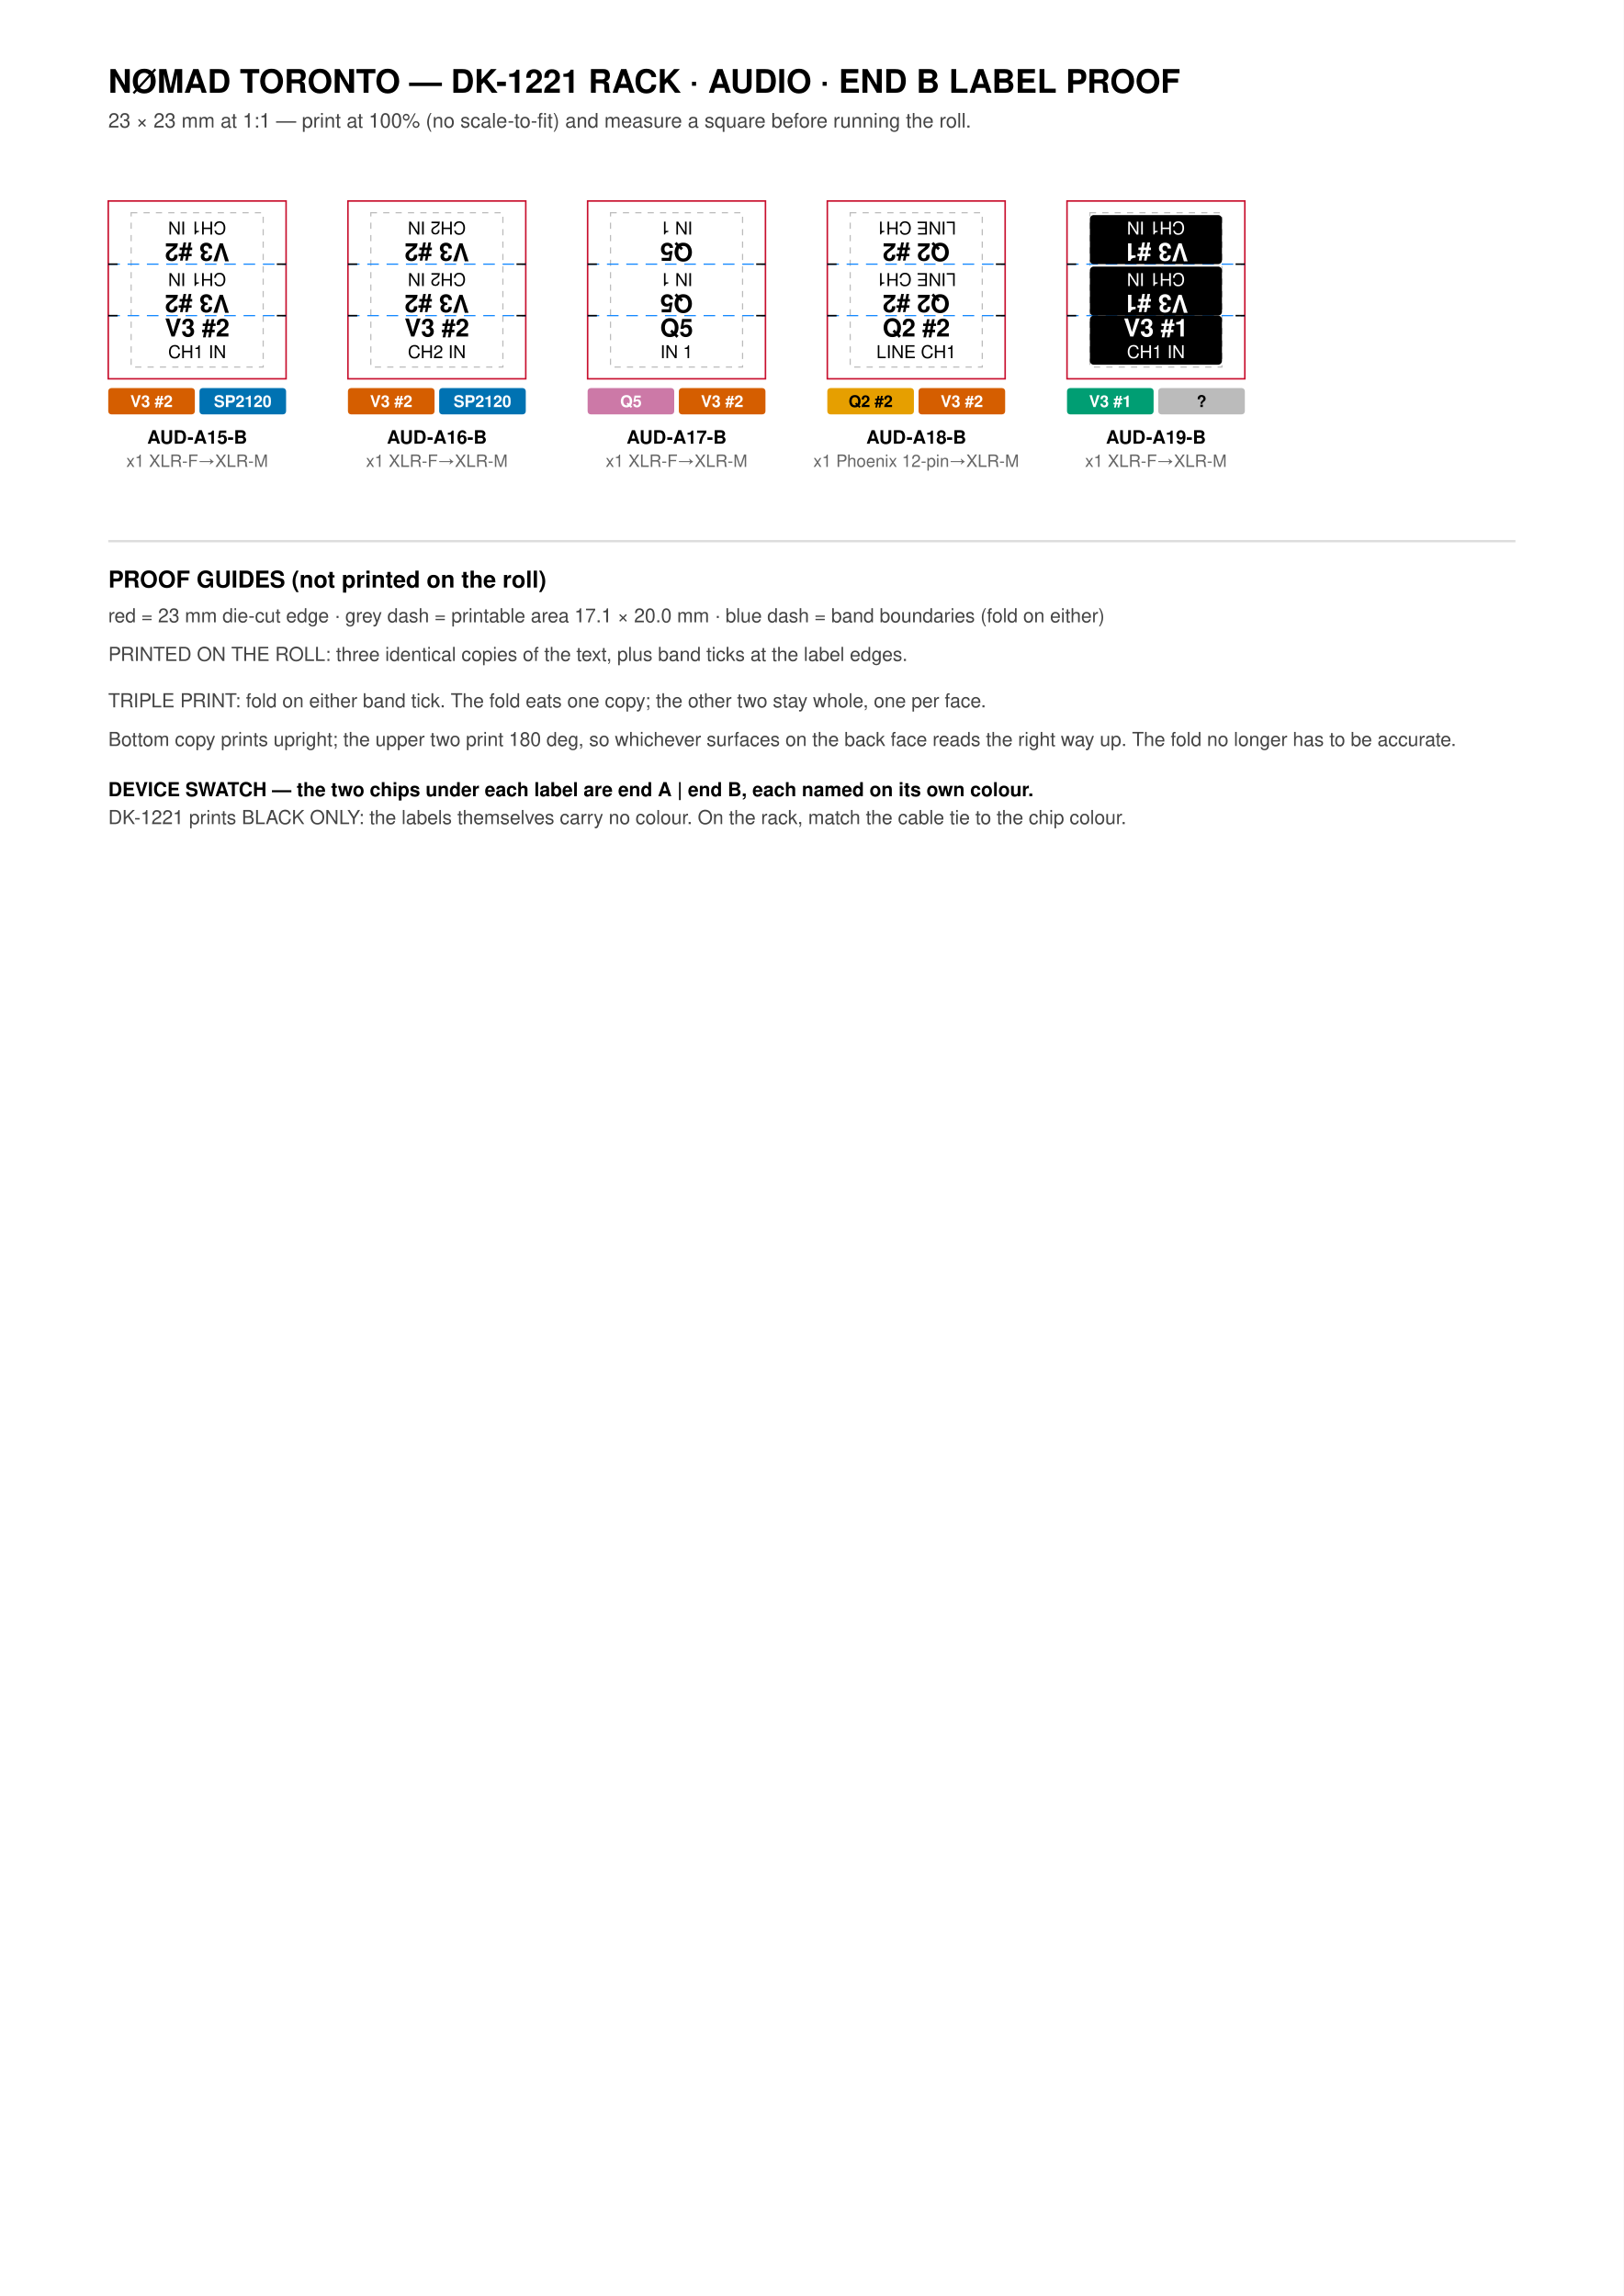
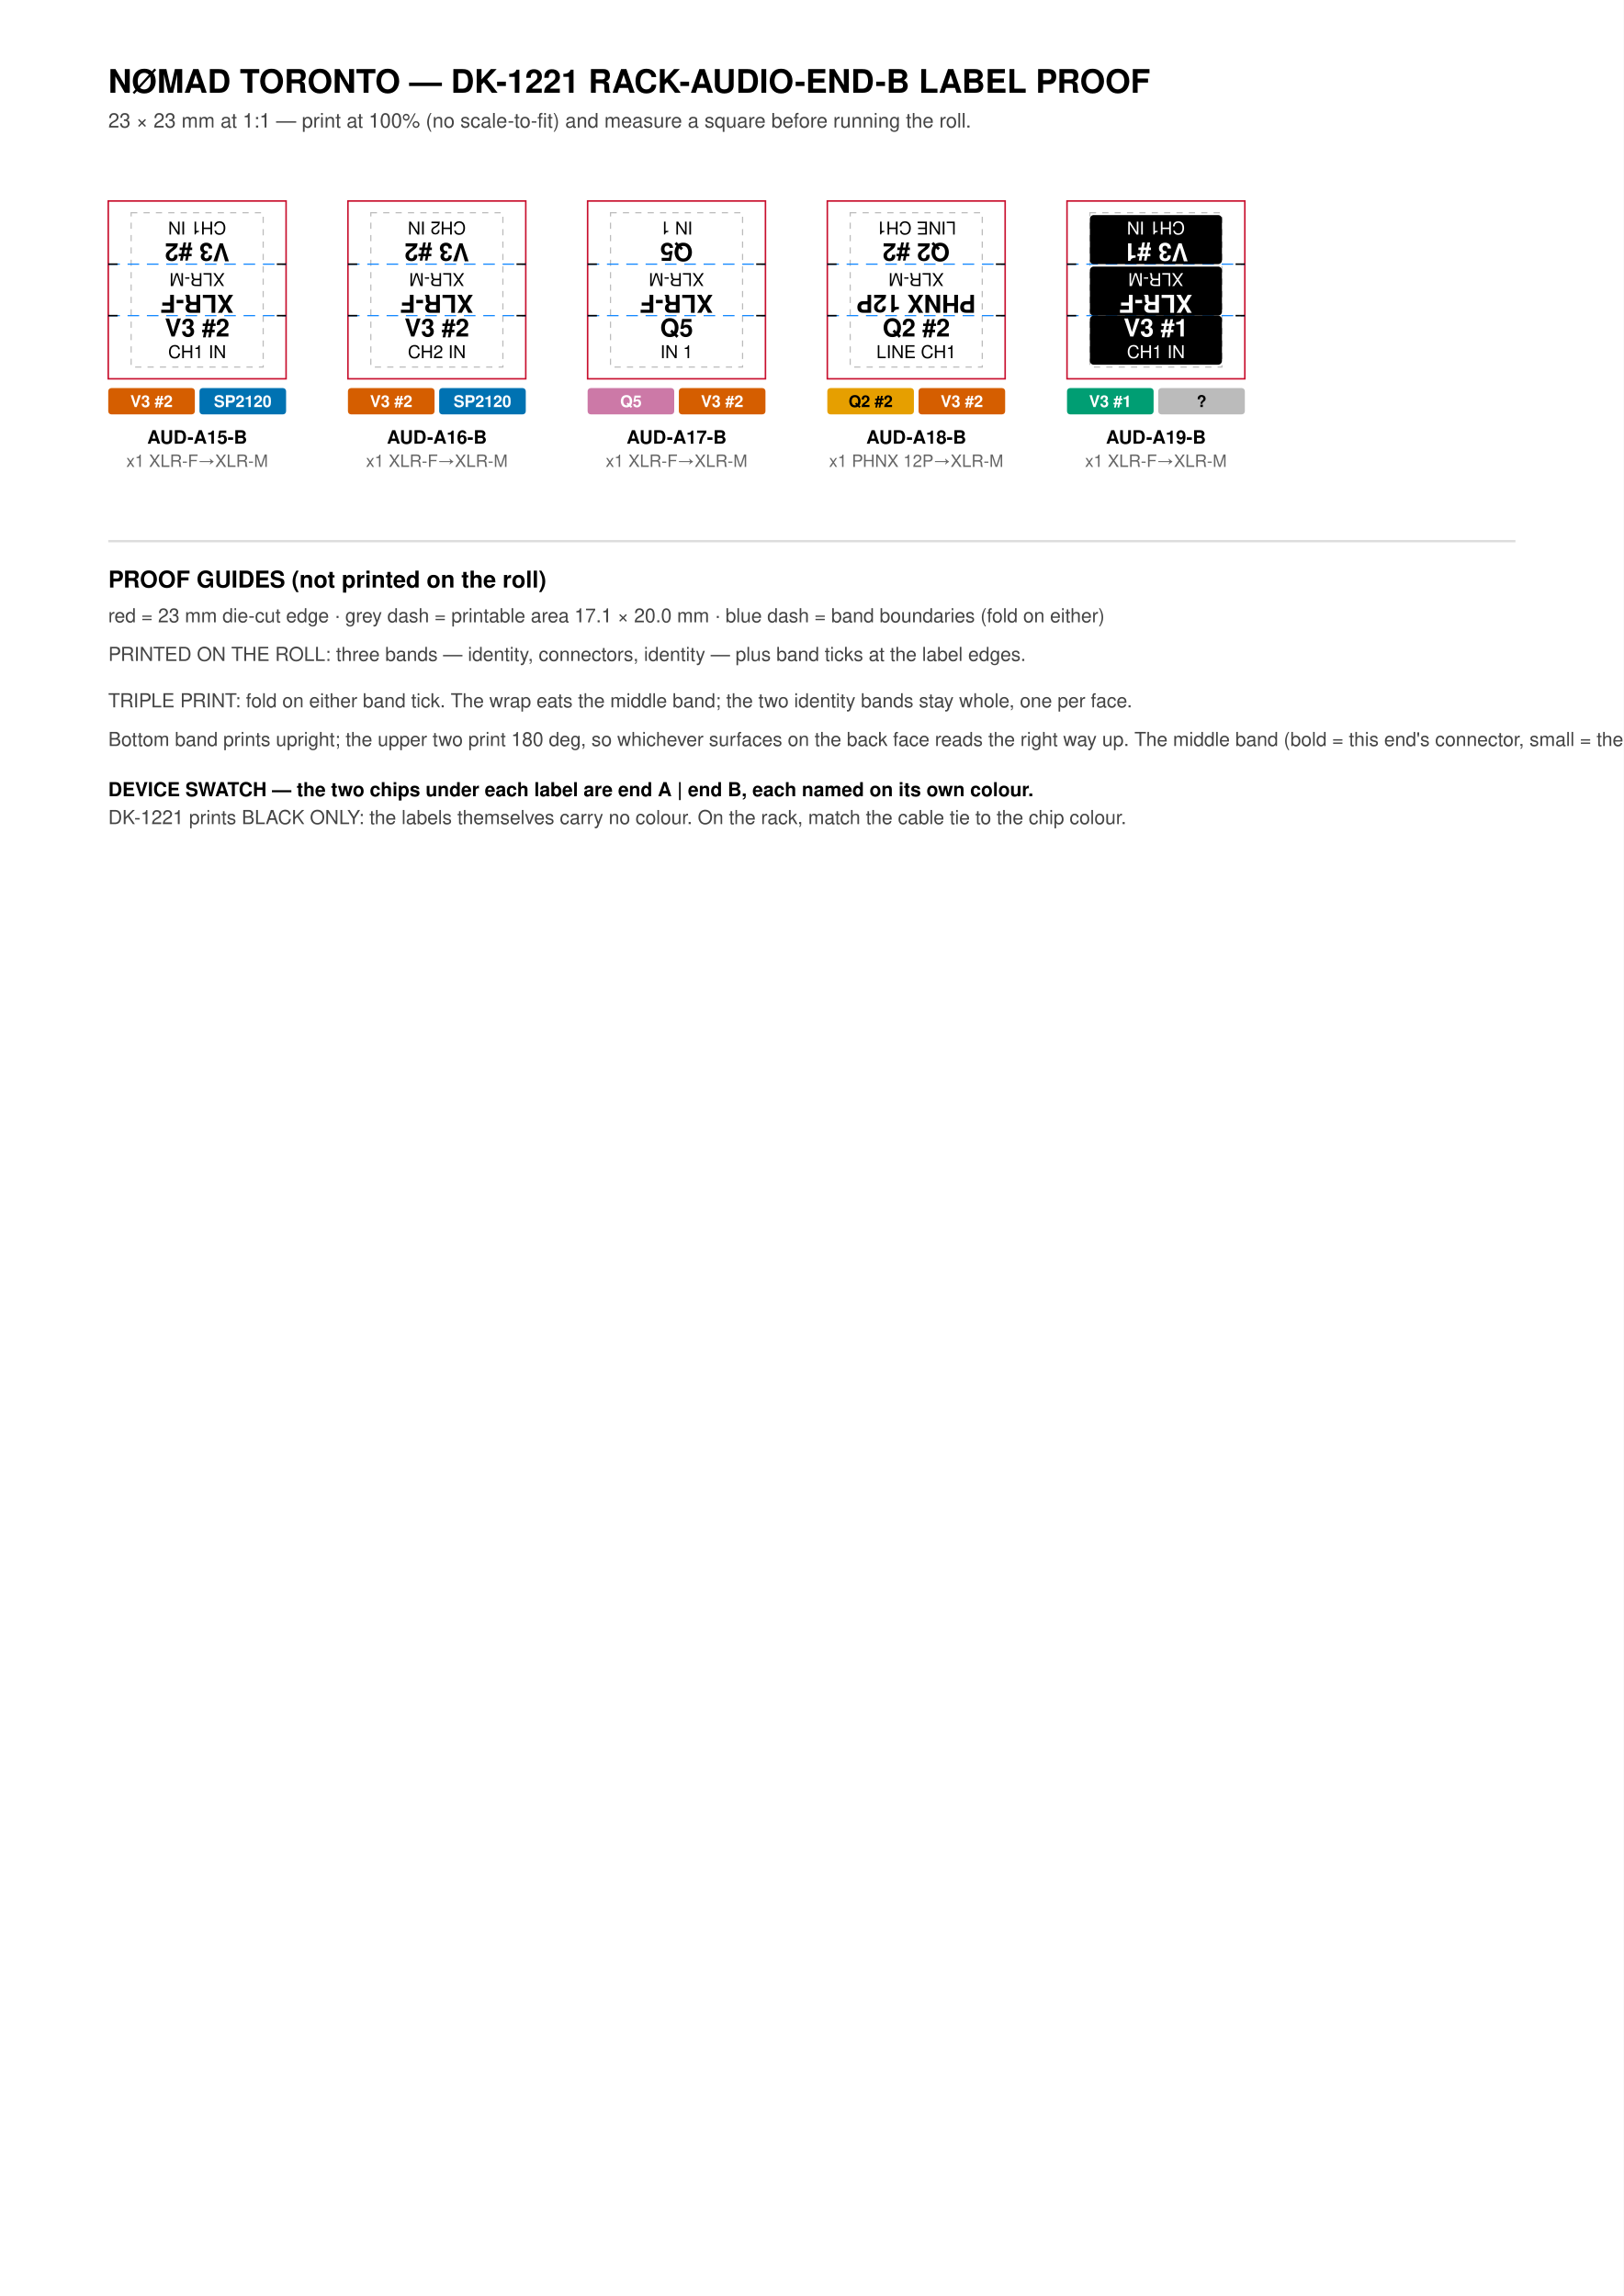
<svg xmlns="http://www.w3.org/2000/svg" width="210.0mm" height="297.0mm" viewBox="0 0 210.0 297.0">
  <rect width="210.0" height="297.0" fill="#fff" />
-   <text x="14.00" y="12.00" font-family="Arial Narrow, Liberation Sans Narrow, Helvetica Neue, Helvetica, sans-serif" font-size="4.20" font-weight="bold" fill="#000" text-anchor="start">NØMAD TORONTO — DK-1221 RACK · AUDIO · END B LABEL PROOF</text>
+   <text x="14.00" y="12.00" font-family="Arial Narrow, Liberation Sans Narrow, Helvetica Neue, Helvetica, sans-serif" font-size="4.20" font-weight="bold" fill="#000" text-anchor="start">NØMAD TORONTO — DK-1221 RACK-AUDIO-END-B LABEL PROOF</text>
  <text x="14.00" y="16.50" font-family="Arial Narrow, Liberation Sans Narrow, Helvetica Neue, Helvetica, sans-serif" font-size="2.60" font-weight="normal" fill="#444" text-anchor="start">23 × 23 mm at 1:1 — print at 100% (no scale-to-fit) and measure a square before running the roll.</text>
  <g transform="translate(14.00 26.00)">
    <rect width="23.0" height="23.0" fill="none" stroke="#c8102e" stroke-width="0.2" />
    <rect x="2.96" y="1.52" width="17.08" height="19.96" fill="none" stroke="#bbb" stroke-width="0.15" stroke-dasharray="0.8 0.8" />
    <line x1="0" y1="8.17" x2="23.0" y2="8.17" stroke="#0a84ff" stroke-width="0.15" stroke-dasharray="1.5 1" />
    <line x1="0" y1="14.83" x2="23.0" y2="14.83" stroke="#0a84ff" stroke-width="0.15" stroke-dasharray="1.5 1" />
    <g>
      <text x="11.50" y="17.53" font-family="Arial Narrow, Liberation Sans Narrow, Helvetica Neue, Helvetica, sans-serif" font-size="3.20" font-weight="bold" fill="#000" text-anchor="middle" textLength="7.11" lengthAdjust="spacingAndGlyphs">V3 #2</text>
      <text x="11.50" y="20.33" font-family="Arial Narrow, Liberation Sans Narrow, Helvetica Neue, Helvetica, sans-serif" font-size="2.30" font-weight="normal" fill="#000" text-anchor="middle" textLength="6.41" lengthAdjust="spacingAndGlyphs">CH1 IN</text>
    </g>
    <g transform="rotate(180 11.50 11.50)">
-       <text x="11.50" y="10.87" font-family="Arial Narrow, Liberation Sans Narrow, Helvetica Neue, Helvetica, sans-serif" font-size="3.20" font-weight="bold" fill="#000" text-anchor="middle" textLength="7.11" lengthAdjust="spacingAndGlyphs">V3 #2</text>
-       <text x="11.50" y="13.67" font-family="Arial Narrow, Liberation Sans Narrow, Helvetica Neue, Helvetica, sans-serif" font-size="2.30" font-weight="normal" fill="#000" text-anchor="middle" textLength="6.41" lengthAdjust="spacingAndGlyphs">CH1 IN</text>
+       <text x="11.50" y="10.87" font-family="Arial Narrow, Liberation Sans Narrow, Helvetica Neue, Helvetica, sans-serif" font-size="3.20" font-weight="bold" fill="#000" text-anchor="middle" textLength="8.01" lengthAdjust="spacingAndGlyphs">XLR-F</text>
+       <text x="11.50" y="13.67" font-family="Arial Narrow, Liberation Sans Narrow, Helvetica Neue, Helvetica, sans-serif" font-size="2.30" font-weight="normal" fill="#000" text-anchor="middle" textLength="6.08" lengthAdjust="spacingAndGlyphs">XLR-M</text>
    </g>
    <g transform="rotate(180 11.50 11.50)">
      <text x="11.50" y="17.53" font-family="Arial Narrow, Liberation Sans Narrow, Helvetica Neue, Helvetica, sans-serif" font-size="3.20" font-weight="bold" fill="#000" text-anchor="middle" textLength="7.11" lengthAdjust="spacingAndGlyphs">V3 #2</text>
      <text x="11.50" y="20.33" font-family="Arial Narrow, Liberation Sans Narrow, Helvetica Neue, Helvetica, sans-serif" font-size="2.30" font-weight="normal" fill="#000" text-anchor="middle" textLength="6.41" lengthAdjust="spacingAndGlyphs">CH1 IN</text>
    </g>
    <line x1="0" y1="8.17" x2="1.20" y2="8.17" stroke="#000" stroke-width="0.2" />
    <line x1="21.80" y1="8.17" x2="23.00" y2="8.17" stroke="#000" stroke-width="0.2" />
    <line x1="0" y1="14.83" x2="1.20" y2="14.83" stroke="#000" stroke-width="0.2" />
    <line x1="21.80" y1="14.83" x2="23.00" y2="14.83" stroke="#000" stroke-width="0.2" />
  </g>
  <rect x="14.00" y="50.20" width="11.20" height="3.4" fill="#D55E00" rx="0.4" />
  <text x="19.60" y="52.65" font-family="Arial Narrow, Liberation Sans Narrow, Helvetica Neue, Helvetica, sans-serif" font-size="2.10" font-weight="bold" fill="#FFFFFF" text-anchor="middle" textLength="4.66" lengthAdjust="spacingAndGlyphs">V3 #2</text>
  <rect x="25.80" y="50.20" width="11.20" height="3.4" fill="#0072B2" rx="0.4" />
  <text x="31.40" y="52.65" font-family="Arial Narrow, Liberation Sans Narrow, Helvetica Neue, Helvetica, sans-serif" font-size="2.10" font-weight="bold" fill="#FFFFFF" text-anchor="middle" textLength="6.35" lengthAdjust="spacingAndGlyphs">SP2120</text>
  <text x="25.50" y="57.40" font-family="Arial Narrow, Liberation Sans Narrow, Helvetica Neue, Helvetica, sans-serif" font-size="2.40" font-weight="bold" fill="#000" text-anchor="middle">AUD-A15-B</text>
  <text x="25.50" y="60.40" font-family="Arial Narrow, Liberation Sans Narrow, Helvetica Neue, Helvetica, sans-serif" font-size="2.20" font-weight="normal" fill="#666" text-anchor="middle">x1  XLR-F→XLR-M</text>
  <g transform="translate(45.00 26.00)">
    <rect width="23.0" height="23.0" fill="none" stroke="#c8102e" stroke-width="0.2" />
    <rect x="2.96" y="1.52" width="17.08" height="19.96" fill="none" stroke="#bbb" stroke-width="0.15" stroke-dasharray="0.8 0.8" />
    <line x1="0" y1="8.17" x2="23.0" y2="8.17" stroke="#0a84ff" stroke-width="0.15" stroke-dasharray="1.5 1" />
    <line x1="0" y1="14.83" x2="23.0" y2="14.83" stroke="#0a84ff" stroke-width="0.15" stroke-dasharray="1.5 1" />
    <g>
      <text x="11.50" y="17.53" font-family="Arial Narrow, Liberation Sans Narrow, Helvetica Neue, Helvetica, sans-serif" font-size="3.20" font-weight="bold" fill="#000" text-anchor="middle" textLength="7.11" lengthAdjust="spacingAndGlyphs">V3 #2</text>
      <text x="11.50" y="20.33" font-family="Arial Narrow, Liberation Sans Narrow, Helvetica Neue, Helvetica, sans-serif" font-size="2.30" font-weight="normal" fill="#000" text-anchor="middle" textLength="6.41" lengthAdjust="spacingAndGlyphs">CH2 IN</text>
    </g>
    <g transform="rotate(180 11.50 11.50)">
-       <text x="11.50" y="10.87" font-family="Arial Narrow, Liberation Sans Narrow, Helvetica Neue, Helvetica, sans-serif" font-size="3.20" font-weight="bold" fill="#000" text-anchor="middle" textLength="7.11" lengthAdjust="spacingAndGlyphs">V3 #2</text>
-       <text x="11.50" y="13.67" font-family="Arial Narrow, Liberation Sans Narrow, Helvetica Neue, Helvetica, sans-serif" font-size="2.30" font-weight="normal" fill="#000" text-anchor="middle" textLength="6.41" lengthAdjust="spacingAndGlyphs">CH2 IN</text>
+       <text x="11.50" y="10.87" font-family="Arial Narrow, Liberation Sans Narrow, Helvetica Neue, Helvetica, sans-serif" font-size="3.20" font-weight="bold" fill="#000" text-anchor="middle" textLength="8.01" lengthAdjust="spacingAndGlyphs">XLR-F</text>
+       <text x="11.50" y="13.67" font-family="Arial Narrow, Liberation Sans Narrow, Helvetica Neue, Helvetica, sans-serif" font-size="2.30" font-weight="normal" fill="#000" text-anchor="middle" textLength="6.08" lengthAdjust="spacingAndGlyphs">XLR-M</text>
    </g>
    <g transform="rotate(180 11.50 11.50)">
      <text x="11.50" y="17.53" font-family="Arial Narrow, Liberation Sans Narrow, Helvetica Neue, Helvetica, sans-serif" font-size="3.20" font-weight="bold" fill="#000" text-anchor="middle" textLength="7.11" lengthAdjust="spacingAndGlyphs">V3 #2</text>
      <text x="11.50" y="20.33" font-family="Arial Narrow, Liberation Sans Narrow, Helvetica Neue, Helvetica, sans-serif" font-size="2.30" font-weight="normal" fill="#000" text-anchor="middle" textLength="6.41" lengthAdjust="spacingAndGlyphs">CH2 IN</text>
    </g>
    <line x1="0" y1="8.17" x2="1.20" y2="8.17" stroke="#000" stroke-width="0.2" />
    <line x1="21.80" y1="8.17" x2="23.00" y2="8.17" stroke="#000" stroke-width="0.2" />
    <line x1="0" y1="14.83" x2="1.20" y2="14.83" stroke="#000" stroke-width="0.2" />
    <line x1="21.80" y1="14.83" x2="23.00" y2="14.83" stroke="#000" stroke-width="0.2" />
  </g>
  <rect x="45.00" y="50.20" width="11.20" height="3.4" fill="#D55E00" rx="0.4" />
  <text x="50.60" y="52.65" font-family="Arial Narrow, Liberation Sans Narrow, Helvetica Neue, Helvetica, sans-serif" font-size="2.10" font-weight="bold" fill="#FFFFFF" text-anchor="middle" textLength="4.66" lengthAdjust="spacingAndGlyphs">V3 #2</text>
  <rect x="56.80" y="50.20" width="11.20" height="3.4" fill="#0072B2" rx="0.4" />
  <text x="62.40" y="52.65" font-family="Arial Narrow, Liberation Sans Narrow, Helvetica Neue, Helvetica, sans-serif" font-size="2.10" font-weight="bold" fill="#FFFFFF" text-anchor="middle" textLength="6.35" lengthAdjust="spacingAndGlyphs">SP2120</text>
  <text x="56.50" y="57.40" font-family="Arial Narrow, Liberation Sans Narrow, Helvetica Neue, Helvetica, sans-serif" font-size="2.40" font-weight="bold" fill="#000" text-anchor="middle">AUD-A16-B</text>
  <text x="56.50" y="60.40" font-family="Arial Narrow, Liberation Sans Narrow, Helvetica Neue, Helvetica, sans-serif" font-size="2.20" font-weight="normal" fill="#666" text-anchor="middle">x1  XLR-F→XLR-M</text>
  <g transform="translate(76.00 26.00)">
    <rect width="23.0" height="23.0" fill="none" stroke="#c8102e" stroke-width="0.2" />
    <rect x="2.96" y="1.52" width="17.08" height="19.96" fill="none" stroke="#bbb" stroke-width="0.15" stroke-dasharray="0.8 0.8" />
    <line x1="0" y1="8.17" x2="23.0" y2="8.17" stroke="#0a84ff" stroke-width="0.15" stroke-dasharray="1.5 1" />
    <line x1="0" y1="14.83" x2="23.0" y2="14.83" stroke="#0a84ff" stroke-width="0.15" stroke-dasharray="1.5 1" />
    <g>
      <text x="11.50" y="17.53" font-family="Arial Narrow, Liberation Sans Narrow, Helvetica Neue, Helvetica, sans-serif" font-size="3.20" font-weight="bold" fill="#000" text-anchor="middle" textLength="3.63" lengthAdjust="spacingAndGlyphs">Q5</text>
      <text x="11.50" y="20.33" font-family="Arial Narrow, Liberation Sans Narrow, Helvetica Neue, Helvetica, sans-serif" font-size="2.30" font-weight="normal" fill="#000" text-anchor="middle" textLength="3.59" lengthAdjust="spacingAndGlyphs">IN 1</text>
    </g>
    <g transform="rotate(180 11.50 11.50)">
-       <text x="11.50" y="10.87" font-family="Arial Narrow, Liberation Sans Narrow, Helvetica Neue, Helvetica, sans-serif" font-size="3.20" font-weight="bold" fill="#000" text-anchor="middle" textLength="3.63" lengthAdjust="spacingAndGlyphs">Q5</text>
-       <text x="11.50" y="13.67" font-family="Arial Narrow, Liberation Sans Narrow, Helvetica Neue, Helvetica, sans-serif" font-size="2.30" font-weight="normal" fill="#000" text-anchor="middle" textLength="3.59" lengthAdjust="spacingAndGlyphs">IN 1</text>
+       <text x="11.50" y="10.87" font-family="Arial Narrow, Liberation Sans Narrow, Helvetica Neue, Helvetica, sans-serif" font-size="3.20" font-weight="bold" fill="#000" text-anchor="middle" textLength="8.01" lengthAdjust="spacingAndGlyphs">XLR-F</text>
+       <text x="11.50" y="13.67" font-family="Arial Narrow, Liberation Sans Narrow, Helvetica Neue, Helvetica, sans-serif" font-size="2.30" font-weight="normal" fill="#000" text-anchor="middle" textLength="6.08" lengthAdjust="spacingAndGlyphs">XLR-M</text>
    </g>
    <g transform="rotate(180 11.50 11.50)">
      <text x="11.50" y="17.53" font-family="Arial Narrow, Liberation Sans Narrow, Helvetica Neue, Helvetica, sans-serif" font-size="3.20" font-weight="bold" fill="#000" text-anchor="middle" textLength="3.63" lengthAdjust="spacingAndGlyphs">Q5</text>
      <text x="11.50" y="20.33" font-family="Arial Narrow, Liberation Sans Narrow, Helvetica Neue, Helvetica, sans-serif" font-size="2.30" font-weight="normal" fill="#000" text-anchor="middle" textLength="3.59" lengthAdjust="spacingAndGlyphs">IN 1</text>
    </g>
    <line x1="0" y1="8.17" x2="1.20" y2="8.17" stroke="#000" stroke-width="0.2" />
    <line x1="21.80" y1="8.17" x2="23.00" y2="8.17" stroke="#000" stroke-width="0.2" />
    <line x1="0" y1="14.83" x2="1.20" y2="14.83" stroke="#000" stroke-width="0.2" />
    <line x1="21.80" y1="14.83" x2="23.00" y2="14.83" stroke="#000" stroke-width="0.2" />
  </g>
  <rect x="76.00" y="50.20" width="11.20" height="3.4" fill="#CC79A7" rx="0.4" />
  <text x="81.60" y="52.65" font-family="Arial Narrow, Liberation Sans Narrow, Helvetica Neue, Helvetica, sans-serif" font-size="2.10" font-weight="bold" fill="#FFFFFF" text-anchor="middle" textLength="2.38" lengthAdjust="spacingAndGlyphs">Q5</text>
  <rect x="87.80" y="50.20" width="11.20" height="3.4" fill="#D55E00" rx="0.4" />
  <text x="93.40" y="52.65" font-family="Arial Narrow, Liberation Sans Narrow, Helvetica Neue, Helvetica, sans-serif" font-size="2.10" font-weight="bold" fill="#FFFFFF" text-anchor="middle" textLength="4.66" lengthAdjust="spacingAndGlyphs">V3 #2</text>
  <text x="87.50" y="57.40" font-family="Arial Narrow, Liberation Sans Narrow, Helvetica Neue, Helvetica, sans-serif" font-size="2.40" font-weight="bold" fill="#000" text-anchor="middle">AUD-A17-B</text>
  <text x="87.50" y="60.40" font-family="Arial Narrow, Liberation Sans Narrow, Helvetica Neue, Helvetica, sans-serif" font-size="2.20" font-weight="normal" fill="#666" text-anchor="middle">x1  XLR-F→XLR-M</text>
  <g transform="translate(107.00 26.00)">
    <rect width="23.0" height="23.0" fill="none" stroke="#c8102e" stroke-width="0.2" />
    <rect x="2.96" y="1.52" width="17.08" height="19.96" fill="none" stroke="#bbb" stroke-width="0.15" stroke-dasharray="0.8 0.8" />
    <line x1="0" y1="8.17" x2="23.0" y2="8.17" stroke="#0a84ff" stroke-width="0.15" stroke-dasharray="1.5 1" />
    <line x1="0" y1="14.83" x2="23.0" y2="14.83" stroke="#0a84ff" stroke-width="0.15" stroke-dasharray="1.5 1" />
    <g>
      <text x="11.50" y="17.53" font-family="Arial Narrow, Liberation Sans Narrow, Helvetica Neue, Helvetica, sans-serif" font-size="3.20" font-weight="bold" fill="#000" text-anchor="middle" textLength="7.41" lengthAdjust="spacingAndGlyphs">Q2 #2</text>
      <text x="11.50" y="20.33" font-family="Arial Narrow, Liberation Sans Narrow, Helvetica Neue, Helvetica, sans-serif" font-size="2.30" font-weight="normal" fill="#000" text-anchor="middle" textLength="8.80" lengthAdjust="spacingAndGlyphs">LINE CH1</text>
    </g>
    <g transform="rotate(180 11.50 11.50)">
-       <text x="11.50" y="10.87" font-family="Arial Narrow, Liberation Sans Narrow, Helvetica Neue, Helvetica, sans-serif" font-size="3.20" font-weight="bold" fill="#000" text-anchor="middle" textLength="7.41" lengthAdjust="spacingAndGlyphs">Q2 #2</text>
-       <text x="11.50" y="13.67" font-family="Arial Narrow, Liberation Sans Narrow, Helvetica Neue, Helvetica, sans-serif" font-size="2.30" font-weight="normal" fill="#000" text-anchor="middle" textLength="8.80" lengthAdjust="spacingAndGlyphs">LINE CH1</text>
+       <text x="11.50" y="10.87" font-family="Arial Narrow, Liberation Sans Narrow, Helvetica Neue, Helvetica, sans-serif" font-size="3.20" font-weight="bold" fill="#000" text-anchor="middle" textLength="13.15" lengthAdjust="spacingAndGlyphs">PHNX 12P</text>
+       <text x="11.50" y="13.67" font-family="Arial Narrow, Liberation Sans Narrow, Helvetica Neue, Helvetica, sans-serif" font-size="2.30" font-weight="normal" fill="#000" text-anchor="middle" textLength="6.08" lengthAdjust="spacingAndGlyphs">XLR-M</text>
    </g>
    <g transform="rotate(180 11.50 11.50)">
      <text x="11.50" y="17.53" font-family="Arial Narrow, Liberation Sans Narrow, Helvetica Neue, Helvetica, sans-serif" font-size="3.20" font-weight="bold" fill="#000" text-anchor="middle" textLength="7.41" lengthAdjust="spacingAndGlyphs">Q2 #2</text>
      <text x="11.50" y="20.33" font-family="Arial Narrow, Liberation Sans Narrow, Helvetica Neue, Helvetica, sans-serif" font-size="2.30" font-weight="normal" fill="#000" text-anchor="middle" textLength="8.80" lengthAdjust="spacingAndGlyphs">LINE CH1</text>
    </g>
    <line x1="0" y1="8.17" x2="1.20" y2="8.17" stroke="#000" stroke-width="0.2" />
    <line x1="21.80" y1="8.17" x2="23.00" y2="8.17" stroke="#000" stroke-width="0.2" />
    <line x1="0" y1="14.83" x2="1.20" y2="14.83" stroke="#000" stroke-width="0.2" />
    <line x1="21.80" y1="14.83" x2="23.00" y2="14.83" stroke="#000" stroke-width="0.2" />
  </g>
  <rect x="107.00" y="50.20" width="11.20" height="3.4" fill="#E69F00" rx="0.4" />
  <text x="112.60" y="52.65" font-family="Arial Narrow, Liberation Sans Narrow, Helvetica Neue, Helvetica, sans-serif" font-size="2.10" font-weight="bold" fill="#000000" text-anchor="middle" textLength="4.86" lengthAdjust="spacingAndGlyphs">Q2 #2</text>
  <rect x="118.80" y="50.20" width="11.20" height="3.4" fill="#D55E00" rx="0.4" />
  <text x="124.40" y="52.65" font-family="Arial Narrow, Liberation Sans Narrow, Helvetica Neue, Helvetica, sans-serif" font-size="2.10" font-weight="bold" fill="#FFFFFF" text-anchor="middle" textLength="4.66" lengthAdjust="spacingAndGlyphs">V3 #2</text>
  <text x="118.50" y="57.40" font-family="Arial Narrow, Liberation Sans Narrow, Helvetica Neue, Helvetica, sans-serif" font-size="2.40" font-weight="bold" fill="#000" text-anchor="middle">AUD-A18-B</text>
-   <text x="118.50" y="60.40" font-family="Arial Narrow, Liberation Sans Narrow, Helvetica Neue, Helvetica, sans-serif" font-size="2.20" font-weight="normal" fill="#666" text-anchor="middle">x1  Phoenix 12-pin→XLR-M</text>
+   <text x="118.50" y="60.40" font-family="Arial Narrow, Liberation Sans Narrow, Helvetica Neue, Helvetica, sans-serif" font-size="2.20" font-weight="normal" fill="#666" text-anchor="middle">x1  PHNX 12P→XLR-M</text>
  <g transform="translate(138.00 26.00)">
    <rect width="23.0" height="23.0" fill="none" stroke="#c8102e" stroke-width="0.2" />
    <rect x="2.96" y="1.52" width="17.08" height="19.96" fill="none" stroke="#bbb" stroke-width="0.15" stroke-dasharray="0.8 0.8" />
    <line x1="0" y1="8.17" x2="23.0" y2="8.17" stroke="#0a84ff" stroke-width="0.15" stroke-dasharray="1.5 1" />
    <line x1="0" y1="14.83" x2="23.0" y2="14.83" stroke="#0a84ff" stroke-width="0.15" stroke-dasharray="1.5 1" />
    <g>
      <rect x="2.96" y="14.83" width="17.08" height="6.35" fill="#000" rx="0.5" />
      <text x="11.50" y="17.53" font-family="Arial Narrow, Liberation Sans Narrow, Helvetica Neue, Helvetica, sans-serif" font-size="3.20" font-weight="bold" fill="#fff" text-anchor="middle" textLength="7.11" lengthAdjust="spacingAndGlyphs">V3 #1</text>
      <text x="11.50" y="20.33" font-family="Arial Narrow, Liberation Sans Narrow, Helvetica Neue, Helvetica, sans-serif" font-size="2.30" font-weight="normal" fill="#fff" text-anchor="middle" textLength="6.41" lengthAdjust="spacingAndGlyphs">CH1 IN</text>
    </g>
    <g transform="rotate(180 11.50 11.50)">
      <rect x="2.96" y="8.17" width="17.08" height="6.35" fill="#000" rx="0.5" />
-       <text x="11.50" y="10.87" font-family="Arial Narrow, Liberation Sans Narrow, Helvetica Neue, Helvetica, sans-serif" font-size="3.20" font-weight="bold" fill="#fff" text-anchor="middle" textLength="7.11" lengthAdjust="spacingAndGlyphs">V3 #1</text>
-       <text x="11.50" y="13.67" font-family="Arial Narrow, Liberation Sans Narrow, Helvetica Neue, Helvetica, sans-serif" font-size="2.30" font-weight="normal" fill="#fff" text-anchor="middle" textLength="6.41" lengthAdjust="spacingAndGlyphs">CH1 IN</text>
+       <text x="11.50" y="10.87" font-family="Arial Narrow, Liberation Sans Narrow, Helvetica Neue, Helvetica, sans-serif" font-size="3.20" font-weight="bold" fill="#fff" text-anchor="middle" textLength="8.01" lengthAdjust="spacingAndGlyphs">XLR-F</text>
+       <text x="11.50" y="13.67" font-family="Arial Narrow, Liberation Sans Narrow, Helvetica Neue, Helvetica, sans-serif" font-size="2.30" font-weight="normal" fill="#fff" text-anchor="middle" textLength="6.08" lengthAdjust="spacingAndGlyphs">XLR-M</text>
    </g>
    <g transform="rotate(180 11.50 11.50)">
      <rect x="2.96" y="14.83" width="17.08" height="6.35" fill="#000" rx="0.5" />
      <text x="11.50" y="17.53" font-family="Arial Narrow, Liberation Sans Narrow, Helvetica Neue, Helvetica, sans-serif" font-size="3.20" font-weight="bold" fill="#fff" text-anchor="middle" textLength="7.11" lengthAdjust="spacingAndGlyphs">V3 #1</text>
      <text x="11.50" y="20.33" font-family="Arial Narrow, Liberation Sans Narrow, Helvetica Neue, Helvetica, sans-serif" font-size="2.30" font-weight="normal" fill="#fff" text-anchor="middle" textLength="6.41" lengthAdjust="spacingAndGlyphs">CH1 IN</text>
    </g>
    <line x1="0" y1="8.17" x2="1.20" y2="8.17" stroke="#000" stroke-width="0.2" />
    <line x1="21.80" y1="8.17" x2="23.00" y2="8.17" stroke="#000" stroke-width="0.2" />
    <line x1="0" y1="14.83" x2="1.20" y2="14.83" stroke="#000" stroke-width="0.2" />
    <line x1="21.80" y1="14.83" x2="23.00" y2="14.83" stroke="#000" stroke-width="0.2" />
  </g>
  <rect x="138.00" y="50.20" width="11.20" height="3.4" fill="#009E73" rx="0.4" />
  <text x="143.60" y="52.65" font-family="Arial Narrow, Liberation Sans Narrow, Helvetica Neue, Helvetica, sans-serif" font-size="2.10" font-weight="bold" fill="#FFFFFF" text-anchor="middle" textLength="4.66" lengthAdjust="spacingAndGlyphs">V3 #1</text>
  <rect x="149.80" y="50.20" width="11.20" height="3.4" fill="#BBBBBB" rx="0.4" />
  <text x="155.40" y="52.65" font-family="Arial Narrow, Liberation Sans Narrow, Helvetica Neue, Helvetica, sans-serif" font-size="2.10" font-weight="bold" fill="#000000" text-anchor="middle" textLength="1.09" lengthAdjust="spacingAndGlyphs">?</text>
  <text x="149.50" y="57.40" font-family="Arial Narrow, Liberation Sans Narrow, Helvetica Neue, Helvetica, sans-serif" font-size="2.40" font-weight="bold" fill="#000" text-anchor="middle">AUD-A19-B</text>
  <text x="149.50" y="60.40" font-family="Arial Narrow, Liberation Sans Narrow, Helvetica Neue, Helvetica, sans-serif" font-size="2.20" font-weight="normal" fill="#666" text-anchor="middle">x1  XLR-F→XLR-M</text>
  <line x1="14.0" y1="70.00" x2="196.0" y2="70.00" stroke="#ddd" stroke-width="0.3" />
  <text x="14.00" y="76.00" font-family="Arial Narrow, Liberation Sans Narrow, Helvetica Neue, Helvetica, sans-serif" font-size="3.00" font-weight="bold" fill="#000" text-anchor="start">PROOF GUIDES (not printed on the roll)</text>
  <text x="14.00" y="80.50" font-family="Arial Narrow, Liberation Sans Narrow, Helvetica Neue, Helvetica, sans-serif" font-size="2.50" font-weight="normal" fill="#444" text-anchor="start">red = 23 mm die-cut edge   ·   grey dash = printable area 17.1 × 20.0 mm   ·   blue dash = band boundaries (fold on either)</text>
-   <text x="14.00" y="85.50" font-family="Arial Narrow, Liberation Sans Narrow, Helvetica Neue, Helvetica, sans-serif" font-size="2.50" font-weight="normal" fill="#444" text-anchor="start">PRINTED ON THE ROLL: three identical copies of the text, plus band ticks at the label edges.</text>
-   <text x="14.00" y="91.50" font-family="Arial Narrow, Liberation Sans Narrow, Helvetica Neue, Helvetica, sans-serif" font-size="2.50" font-weight="normal" fill="#444" text-anchor="start">TRIPLE PRINT: fold on either band tick. The fold eats one copy; the other two stay whole, one per face.</text>
-   <text x="14.00" y="96.50" font-family="Arial Narrow, Liberation Sans Narrow, Helvetica Neue, Helvetica, sans-serif" font-size="2.50" font-weight="normal" fill="#444" text-anchor="start">Bottom copy prints upright; the upper two print 180 deg, so whichever surfaces on the back face reads the right way up. The fold no longer has to be accurate.</text>
+   <text x="14.00" y="85.50" font-family="Arial Narrow, Liberation Sans Narrow, Helvetica Neue, Helvetica, sans-serif" font-size="2.50" font-weight="normal" fill="#444" text-anchor="start">PRINTED ON THE ROLL: three bands — identity, connectors, identity — plus band ticks at the label edges.</text>
+   <text x="14.00" y="91.50" font-family="Arial Narrow, Liberation Sans Narrow, Helvetica Neue, Helvetica, sans-serif" font-size="2.50" font-weight="normal" fill="#444" text-anchor="start">TRIPLE PRINT: fold on either band tick. The wrap eats the middle band; the two identity bands stay whole, one per face.</text>
+   <text x="14.00" y="96.50" font-family="Arial Narrow, Liberation Sans Narrow, Helvetica Neue, Helvetica, sans-serif" font-size="2.50" font-weight="normal" fill="#444" text-anchor="start">Bottom band prints upright; the upper two print 180 deg, so whichever surfaces on the back face reads the right way up. The middle band (bold = this end's connector, small = the far end's) is whatever the wrap leaves — a bonus, never the only copy of anything.</text>
  <text x="14.00" y="103.00" font-family="Arial Narrow, Liberation Sans Narrow, Helvetica Neue, Helvetica, sans-serif" font-size="2.50" font-weight="bold" fill="#000" text-anchor="start">DEVICE SWATCH — the two chips under each label are end A | end B, each named on its own colour.</text>
  <text x="14.00" y="106.60" font-family="Arial Narrow, Liberation Sans Narrow, Helvetica Neue, Helvetica, sans-serif" font-size="2.50" font-weight="normal" fill="#444" text-anchor="start">DK-1221 prints BLACK ONLY: the labels themselves carry no colour. On the rack, match the cable tie to the chip colour.</text>
</svg>
